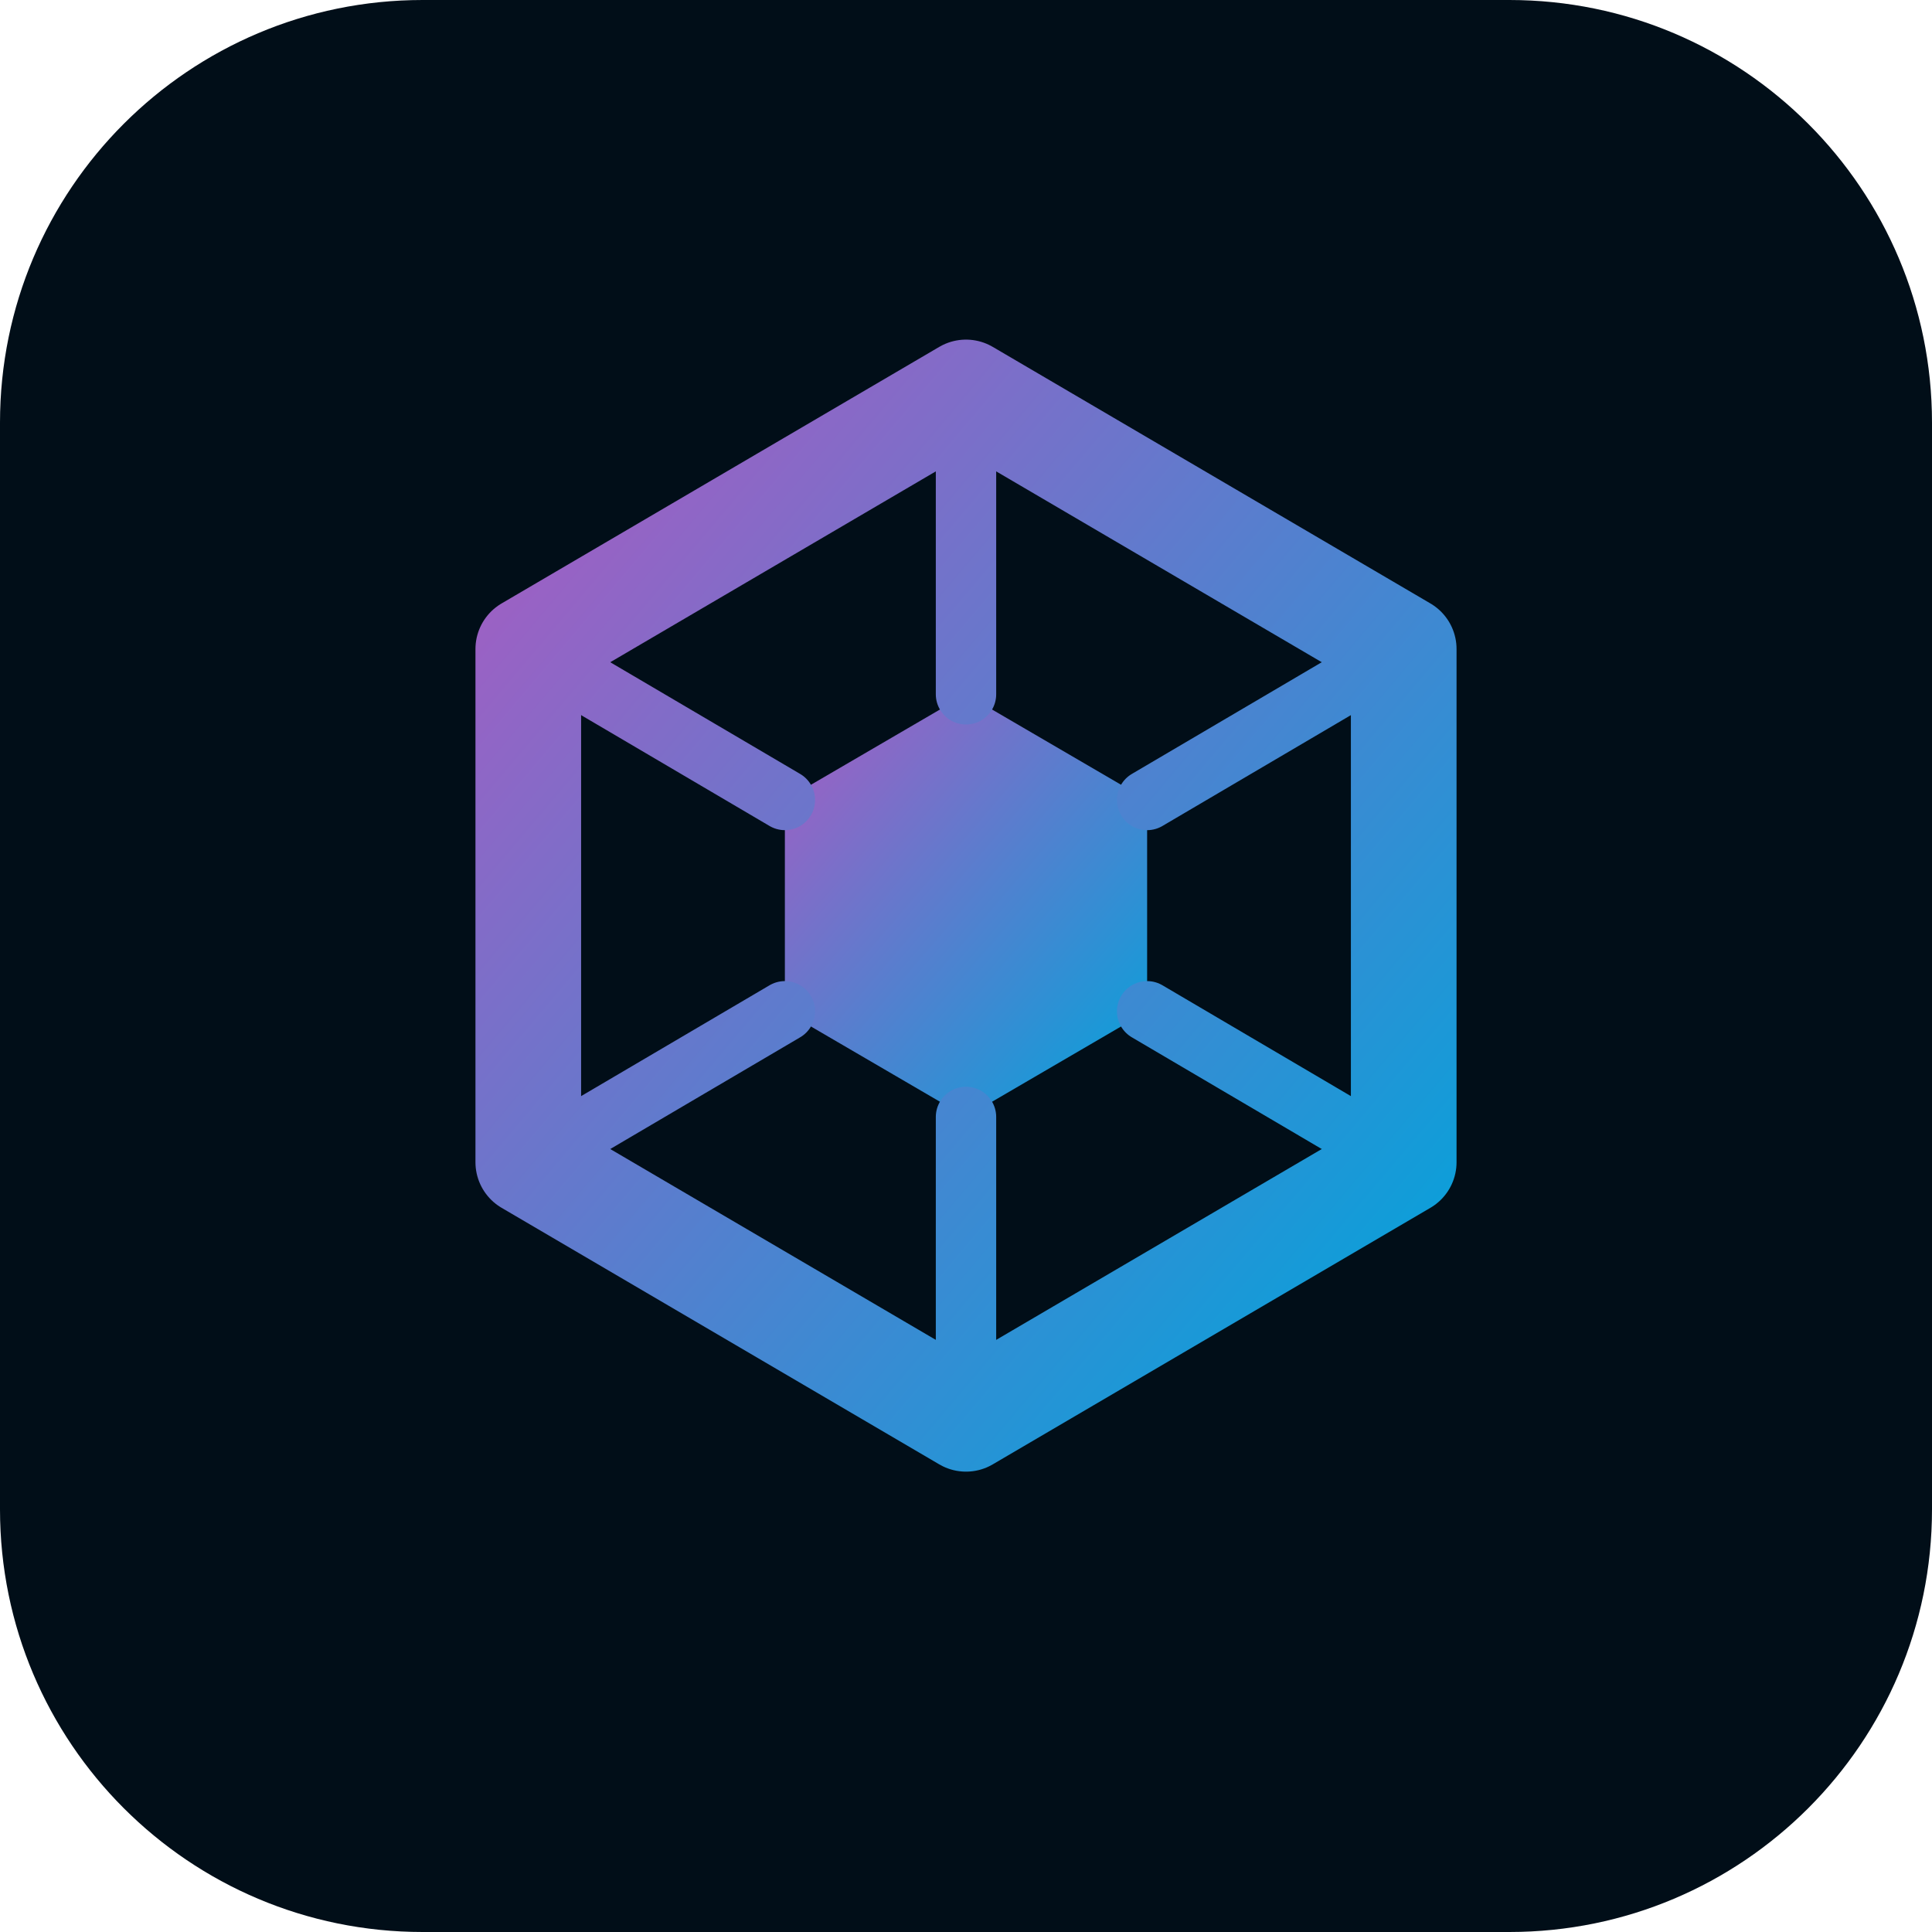
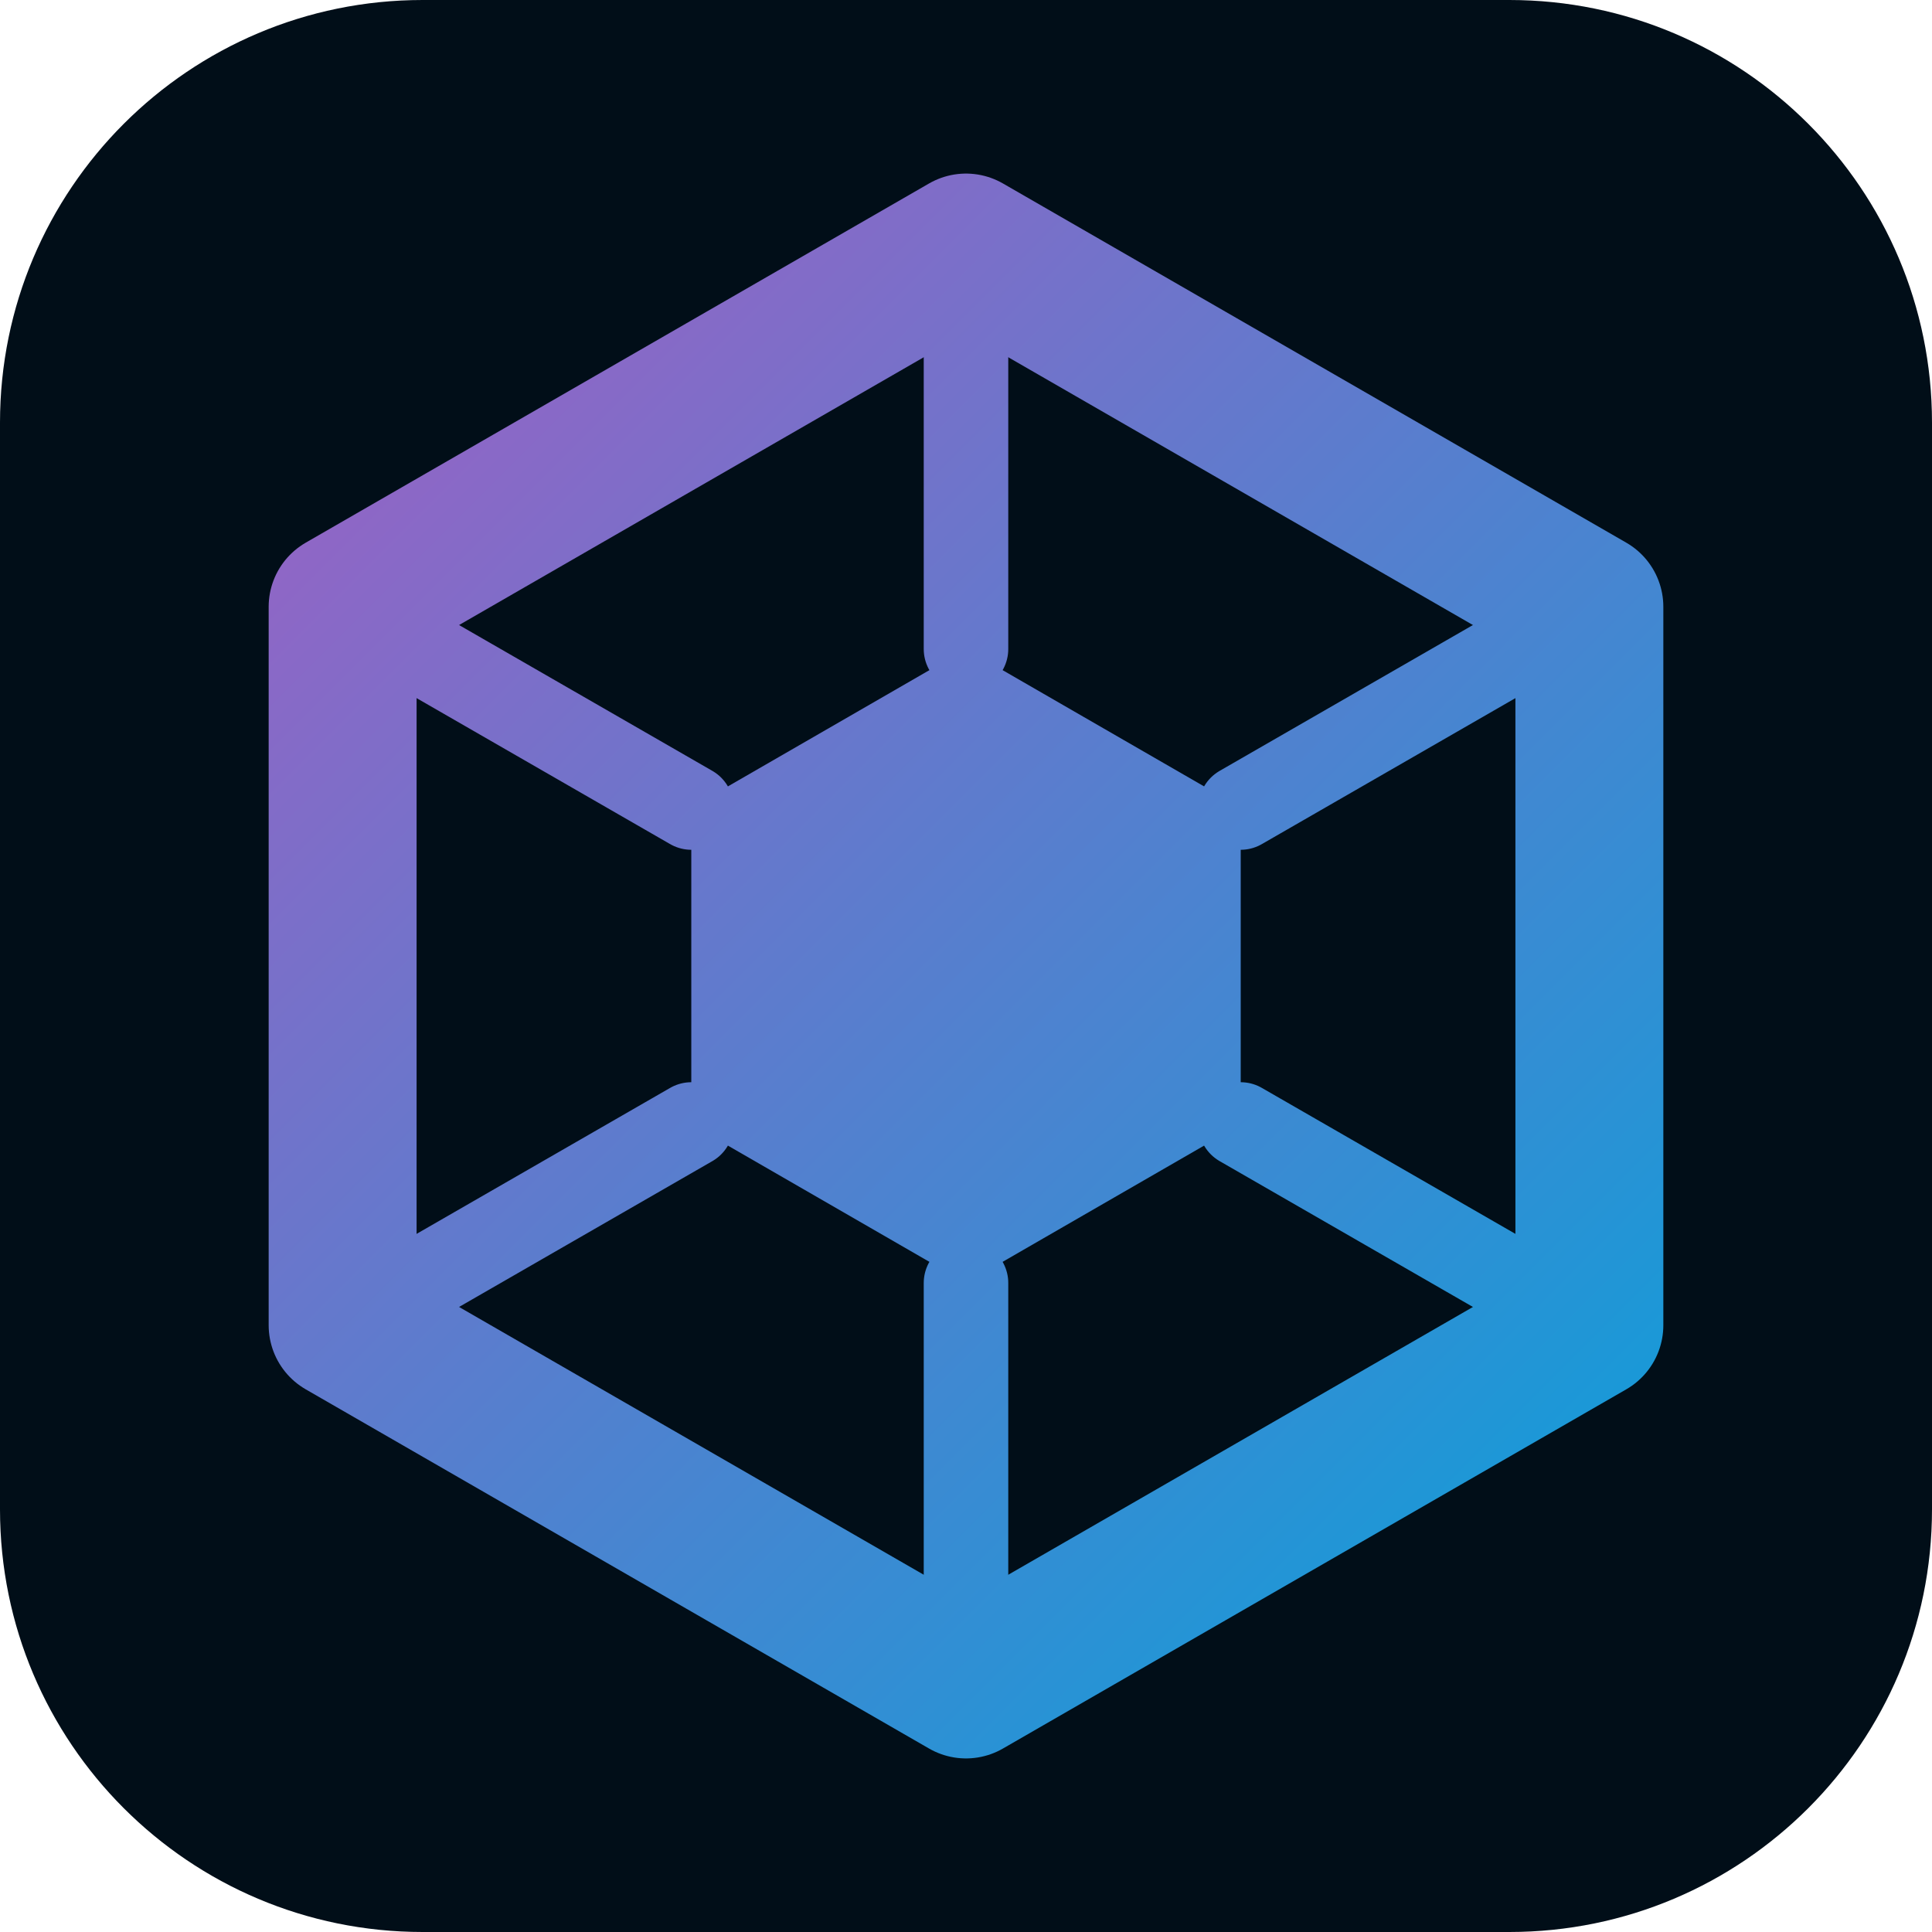
<svg xmlns="http://www.w3.org/2000/svg" viewBox="0 0 256 256" width="256" height="256">
  <defs>
-     <linearGradient id="g" x1="0" y1="0" x2="1" y2="1">
+     <linearGradient id="g" gradientUnits="userSpaceOnUse" x1="53" y1="53" x2="203" y2="203">
      <stop offset="0" stop-color="#a95bc2" />
      <stop offset="1" stop-color="#00a4db" />
    </linearGradient>
  </defs>
  <rect width="256" height="256" rx="56" fill="#010e18" />
-   <path d="M128 52 L186 86 L186 154 L128 188 L70 154 L70 86 Z" fill="none" stroke="url(#g)" stroke-width="14" stroke-linejoin="round" />
-   <path d="M128 92 L152 106 L152 134 L128 148 L104 134 L104 106 Z" fill="url(#g)" />
-   <path d="M128 52 L128 92 M186 86 L152 106 M186 154 L152 134 M128 188 L128 148 M70 154 L104 134 M70 86 L104 106" stroke="url(#g)" stroke-width="8" stroke-linecap="round" />
+   <g transform="translate(128 128) scale(1.4) translate(-128 -128)">
+     <path d="M128 60 L187 94 L187 162 L128 196 L69 162 L69 94 Z" fill="none" stroke="url(#g)" stroke-width="14" stroke-linejoin="round" stroke-linecap="round" />
+     <path d="M128 60 L128 98 M187 94 L154 113 M187 162 L154 143 M128 196 L128 158 M69 162 L102 143 M69 94 L102 113" stroke="url(#g)" stroke-width="8" stroke-linecap="round" />
+     <path d="M128 98 L154 113 L154 143 L128 158 L102 143 L102 113 Z" fill="url(#g)" />
+   </g>
</svg>
